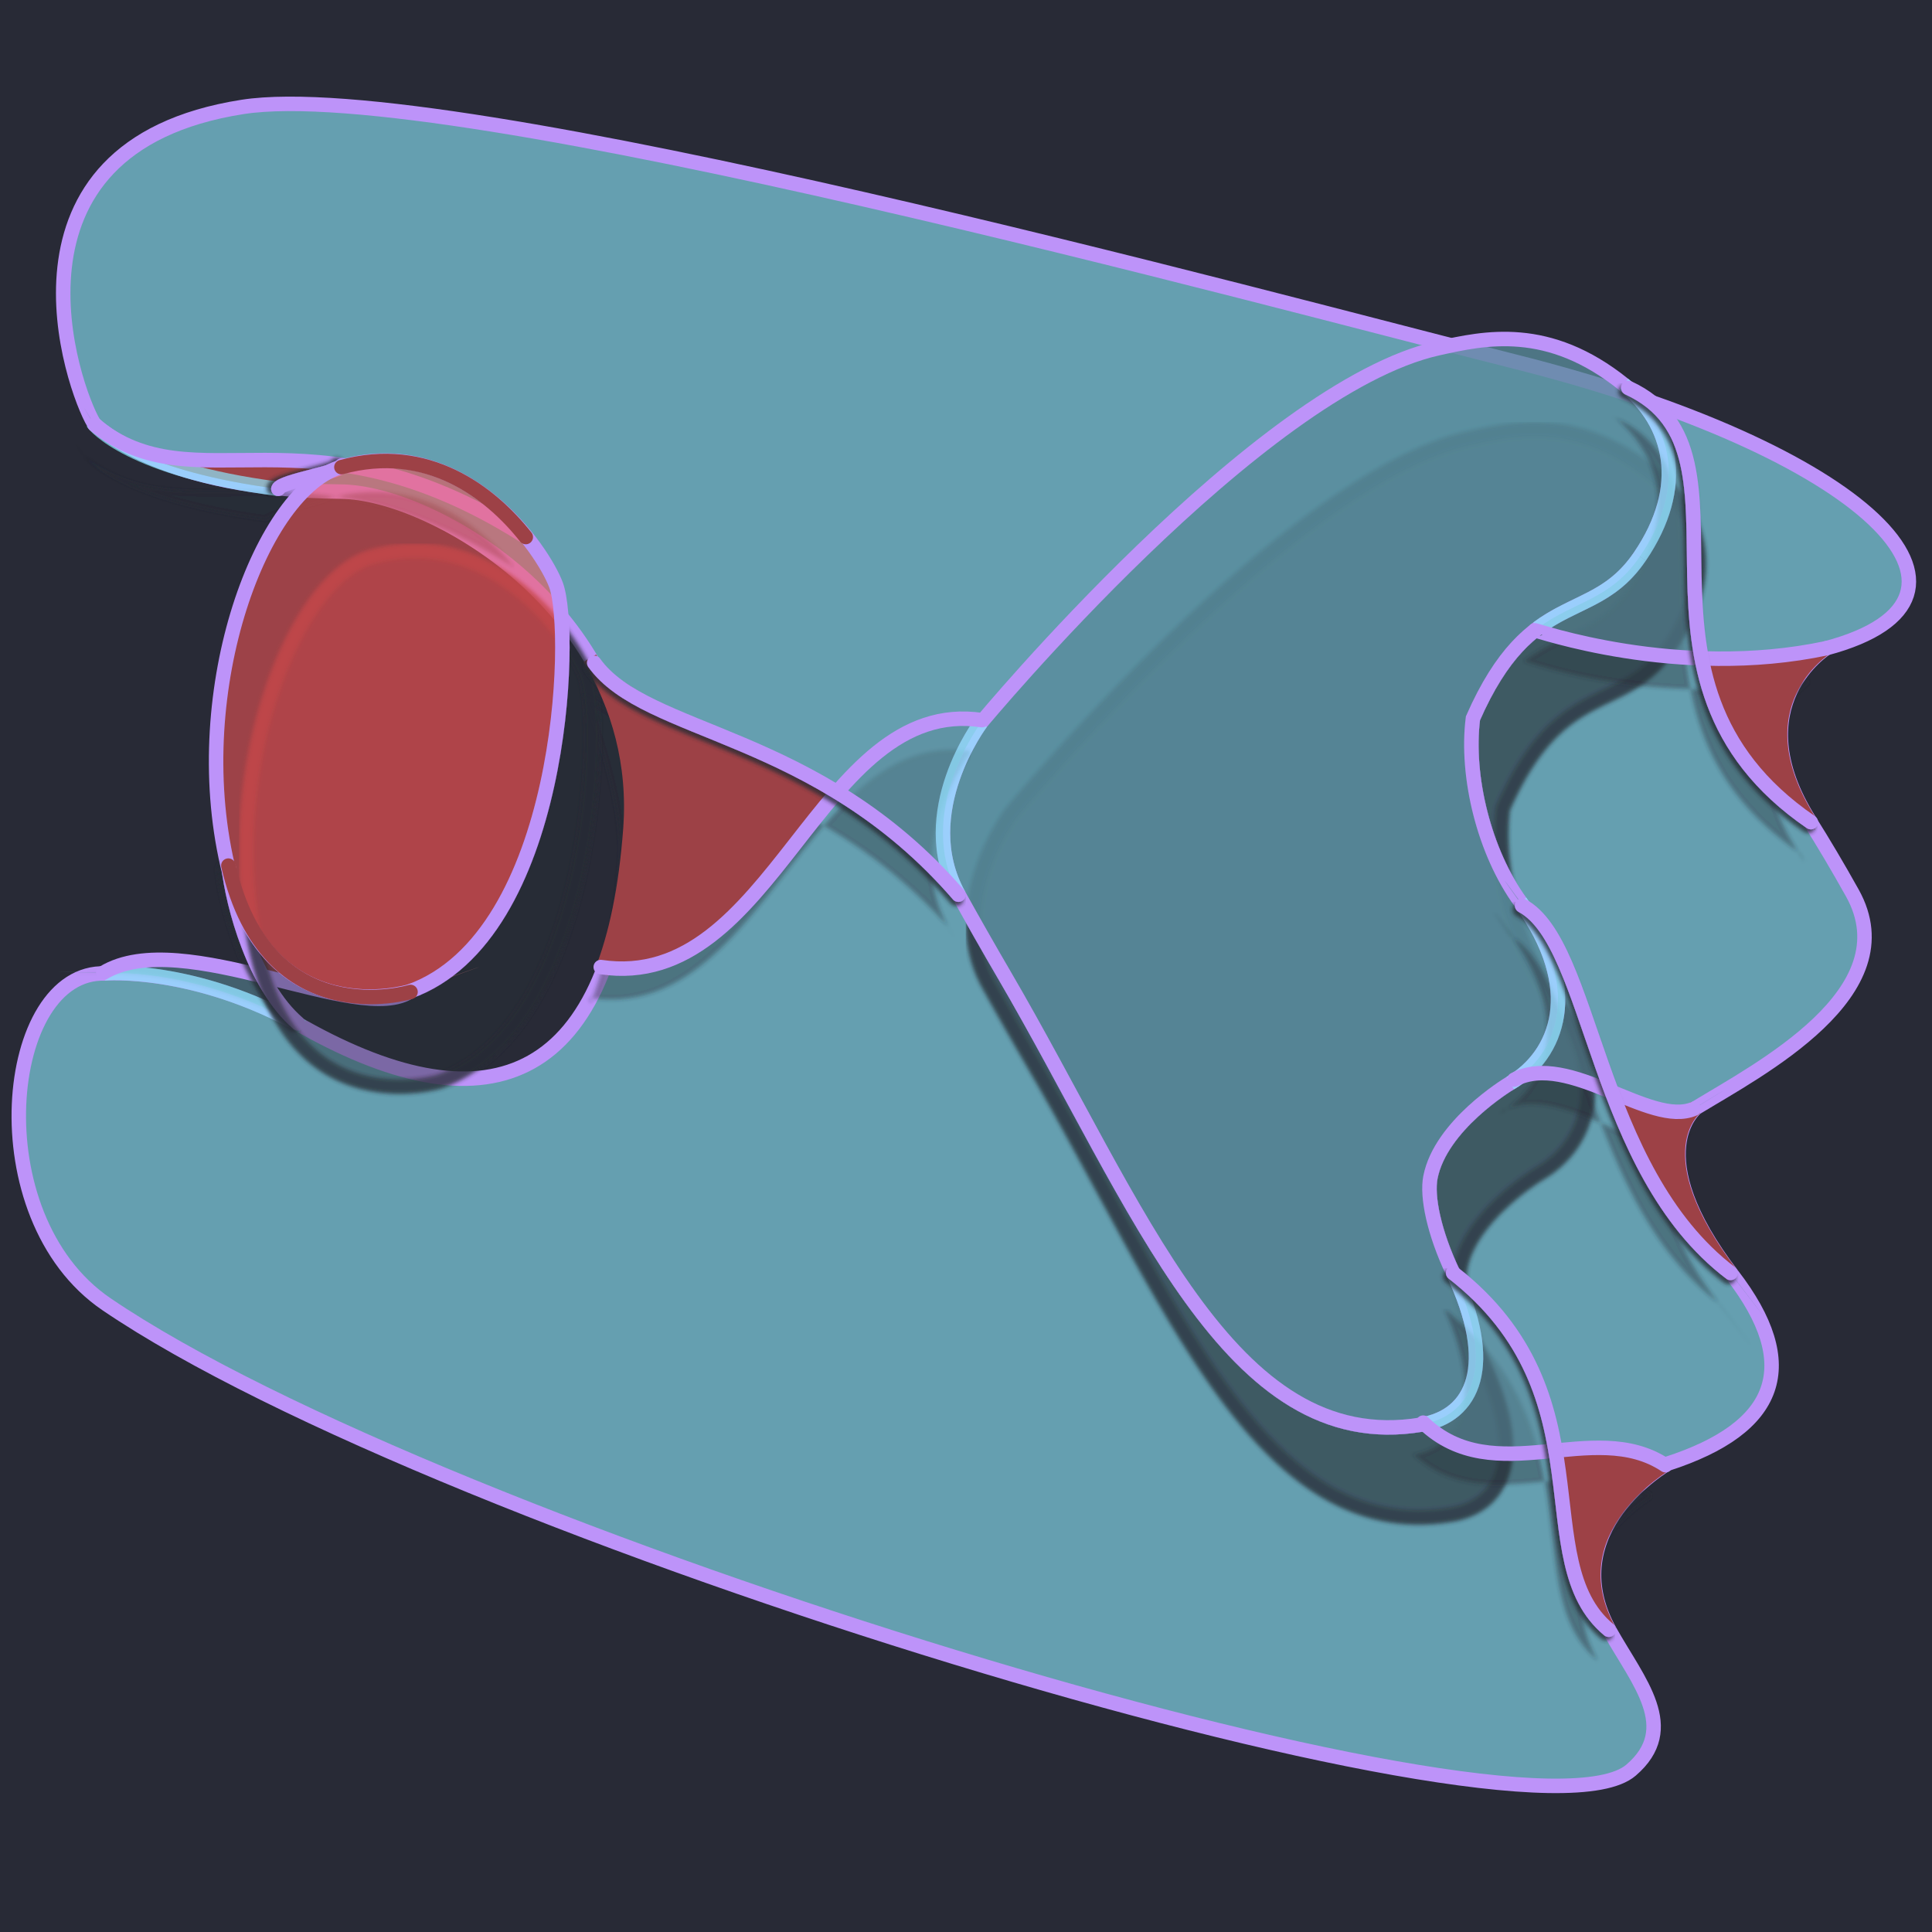
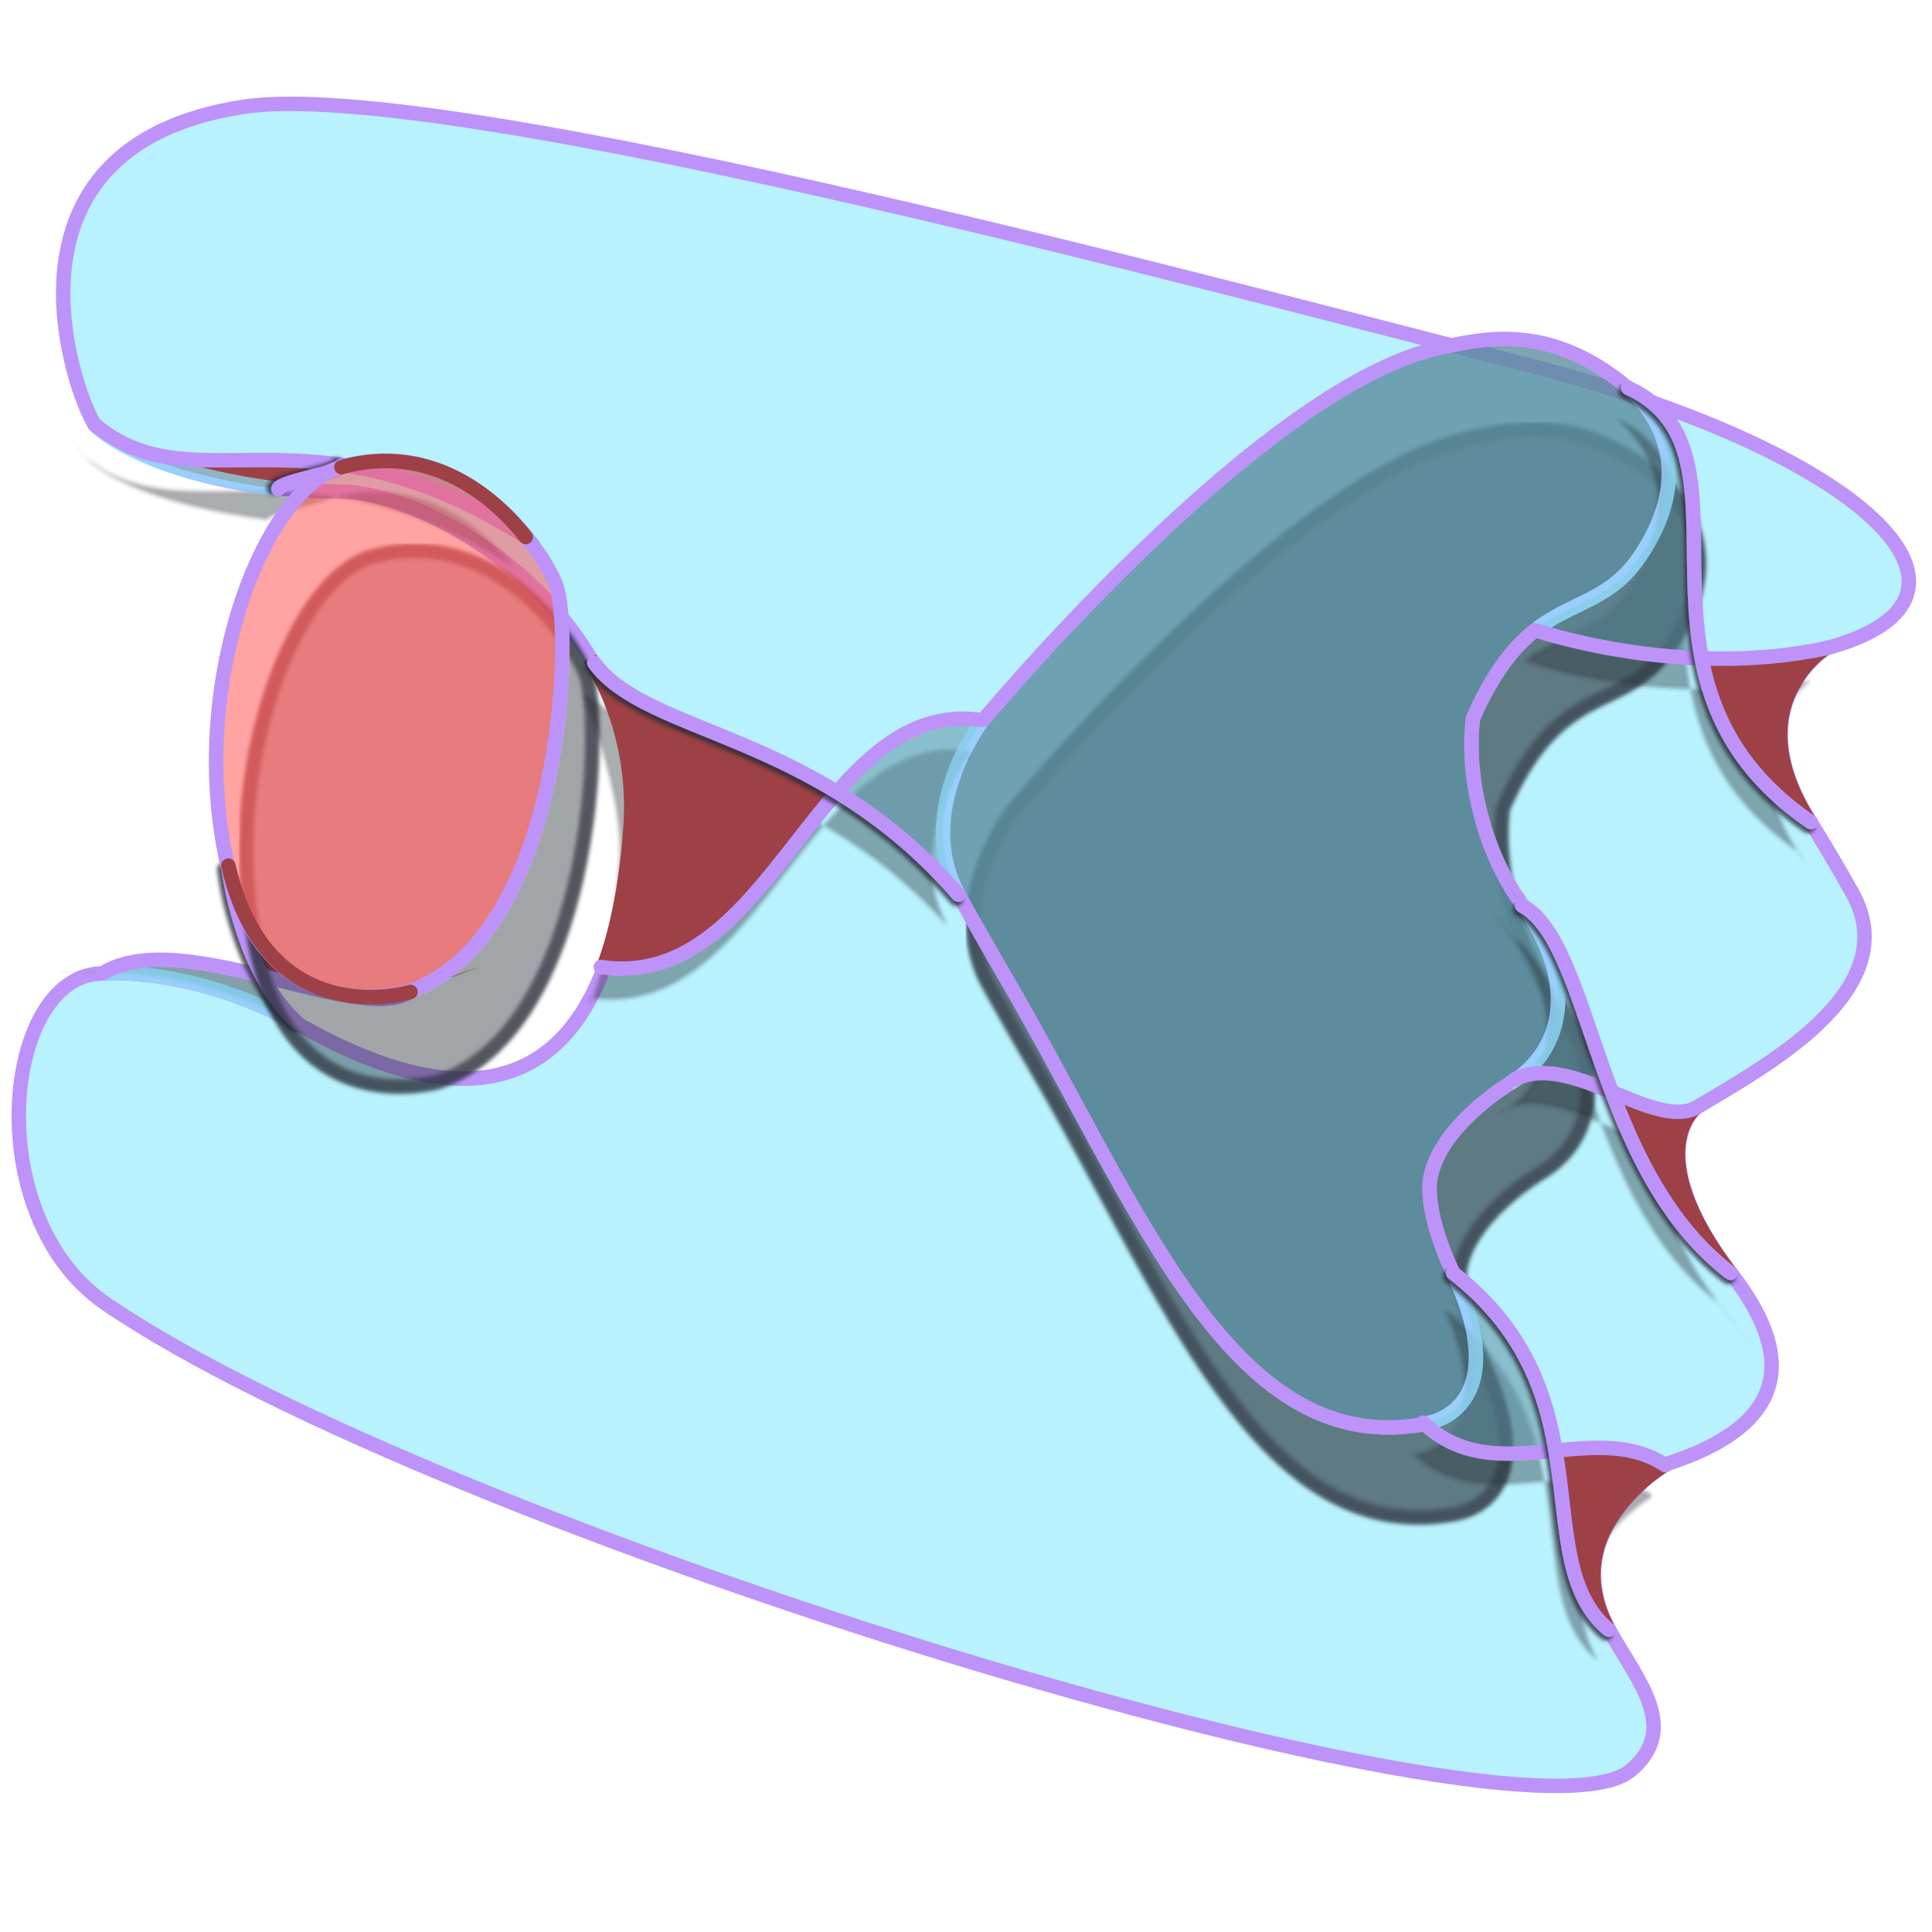
<svg xmlns="http://www.w3.org/2000/svg" xmlns:ns1="http://vectornator.io" height="100%" stroke-miterlimit="10" style="fill-rule:nonzero;clip-rule:evenodd;stroke-linecap:round;stroke-linejoin:round;" version="1.1" viewBox="0 0 1000 1000" width="100%" xml:space="preserve">
  <defs>
    <filter color-interpolation-filters="sRGB" filterUnits="userSpaceOnUse" height="619.977" id="Filter" width="401.241" x="484.323" y="171.721">
      <feDropShadow dx="15.531" dy="46.625" flood-color="#282a36" flood-opacity="0.791" in="SourceGraphic" result="Shadow" stdDeviation="1" />
    </filter>
    <filter color-interpolation-filters="sRGB" filterUnits="userSpaceOnUse" height="249.564" id="Filter_2" width="160.712" x="782.297" y="198.978">
      <feDropShadow dx="-5.72" dy="16.009" flood-color="#282a36" flood-opacity="0.791" in="SourceGraphic" result="Shadow" stdDeviation="1" />
    </filter>
    <filter color-interpolation-filters="sRGB" filterUnits="userSpaceOnUse" height="242.885" id="Filter_3" width="141.382" x="770.669" y="455.909">
      <feDropShadow dx="-5.72" dy="16.009" flood-color="#282a36" flood-opacity="0.791" in="SourceGraphic" result="Shadow" stdDeviation="1" />
    </filter>
    <filter color-interpolation-filters="sRGB" filterUnits="userSpaceOnUse" height="200.696" id="Filter_4" width="132.782" x="728.405" y="661.312">
      <feDropShadow dx="-5.72" dy="16.009" flood-color="#282a36" flood-opacity="0.791" in="SourceGraphic" result="Shadow" stdDeviation="1" />
    </filter>
    <filter color-interpolation-filters="sRGB" filterUnits="userSpaceOnUse" height="179.518" id="Filter_5" width="209.02" x="299.313" y="342.538">
      <feDropShadow dx="-5.72" dy="16.009" flood-color="#282a36" flood-opacity="0.791" in="SourceGraphic" result="Shadow" stdDeviation="1" />
    </filter>
    <filter color-interpolation-filters="sRGB" filterUnits="userSpaceOnUse" height="85.178" id="Filter_6" width="236.734" x="35.41" y="211.307">
      <feDropShadow dx="-5.72" dy="16.009" flood-color="#282a36" flood-opacity="0.791" in="SourceGraphic" result="Shadow" stdDeviation="1" />
    </filter>
    <filter color-interpolation-filters="sRGB" filterUnits="userSpaceOnUse" height="128.767" id="Filter_7" width="222.454" x="27.561" y="404.943">
      <feDropShadow dx="-0.352" dy="-0.169" flood-color="#282a36" flood-opacity="0.791" in="SourceGraphic" result="Shadow" stdDeviation="1" />
    </filter>
    <filter color-interpolation-filters="sRGB" filterUnits="userSpaceOnUse" height="24.427" id="Filter_8" width="45.205" x="135.488" y="234.335">
      <feDropShadow dx="-2.342" dy="-0.51" flood-color="#282a36" flood-opacity="0.791" in="SourceGraphic" result="Shadow" stdDeviation="1" />
    </filter>
    <filter color-interpolation-filters="sRGB" filterUnits="userSpaceOnUse" height="93.03" id="Filter_9" width="48.364" x="109.89" y="443.699">
      <feDropShadow dx="-2.254" dy="0.816" flood-color="#282a36" flood-opacity="0.791" in="SourceGraphic" result="Shadow" stdDeviation="1" />
    </filter>
    <filter color-interpolation-filters="sRGB" filterUnits="userSpaceOnUse" height="334.035" id="Filter_10" width="204.753" x="108.106" y="234.654">
      <feDropShadow dx="15.531" dy="46.625" flood-color="#282a36" flood-opacity="0.791" in="SourceGraphic" result="Shadow" stdDeviation="1" />
    </filter>
    <filter color-interpolation-filters="sRGB" filterUnits="userSpaceOnUse" height="237.271" id="Filter_11" width="106.979" x="835.143" y="196.442">
      <feDropShadow dx="-1.41" dy="1.939" flood-color="#282a36" flood-opacity="0.791" in="SourceGraphic" result="Shadow" stdDeviation="1" />
    </filter>
    <filter color-interpolation-filters="sRGB" filterUnits="userSpaceOnUse" height="202.637" id="Filter_12" width="120.41" x="780.476" y="464.606">
      <feDropShadow dx="-1.098" dy="2.131" flood-color="#282a36" flood-opacity="0.791" in="SourceGraphic" result="Shadow" stdDeviation="1" />
    </filter>
    <filter color-interpolation-filters="sRGB" filterUnits="userSpaceOnUse" height="132.489" id="Filter_13" width="200.996" x="300.184" y="338.952">
      <feDropShadow dx="-1.139" dy="2.109" flood-color="#282a36" flood-opacity="0.791" in="SourceGraphic" result="Shadow" stdDeviation="1" />
    </filter>
    <filter color-interpolation-filters="sRGB" filterUnits="userSpaceOnUse" height="197.188" id="Filter_14" width="93.031" x="744.39" y="654.47">
      <feDropShadow dx="-1.511" dy="1.861" flood-color="#282a36" flood-opacity="0.791" in="SourceGraphic" result="Shadow" stdDeviation="1" />
    </filter>
  </defs>
  <clipPath id="ArtboardFrame">
    <rect height="1000" width="1000" x="0" y="0" />
  </clipPath>
-   <g clip-path="url(#ArtboardFrame)" id="Layer-2" ns1:layerName="Layer 2">
-     <path d="M-857.622-821.69L-857.622 1434.5L3117.35 1434.5L3117.35-821.69L-857.622-821.69ZM1563.41-441.877C1567.97-442.146 1572.37-440 1574.94-435.377C1582.5-421.769 1578.42-399.278 1566.38-366.034C1564.16-359.896 1561.69-353.48 1558.91-346.596C1555.88-339.087 1542.32-307.332 1540.94-303.284C1532.49-278.547 1512.04-213.431 1511.97-213.221C1493.82-155.047 1485.47-129.215 1473.94-97.252C1469.59-85.208 1464.2-71.769 1456.66-53.815C1453.56-46.436 1439.8-14.136 1436.16-5.471C1427.45 15.263 1420.74 32.028 1414.75 48.154C1404.91 74.695 1397.78 98.073 1393.28 118.966C1397.87 111.867 1404.02 102.215 1404.03 102.185C1419.16 79.039 1425.82 68.628 1433.6 55.467C1451.22 25.651 1464.93-0.715 1491.66-54.565C1492.04-55.325 1499.19-69.738 1500.53-72.44C1523.28-118.16 1538.07-146.29 1555.13-175.19C1559.36-182.361 1570.3-201.484 1570.47-201.784C1590.17-236.274 1599.57-251.788 1612.63-270.127C1626.52-289.647 1642.96-307.812 1661.28-323.94C1664.45-326.723 1669.28-329.24 1673.72-330.409C1676.75-331.206 1679.67-331.448 1682.57-330.815C1687.27-329.784 1691.07-326.463 1692.41-321.534C1693.87-316.182 1693.66-310.753 1692.16-304.971C1691.18-301.177 1689.99-298.131 1687.5-292.409C1685.82-288.542 1685.35-287.387 1684.72-285.69C1679.37-271.169 1674.54-259.792 1663.41-234.69C1663.21-234.247 1658.84-224.357 1657.22-220.659C1641.5-184.727 1628.12-154.768 1614.97-126.221C1607.33-109.63 1560.21-8.117 1551.72 10.216C1503.58 114.161 1441.45 257.955 1441.41 258.06C1437.17 268.224 1434.04 275.183 1424.91 294.966C1412.12 322.683 1406.27 336.36 1400.82 352.56C1398.63 359.033 1396.89 365.267 1395.38 371.373C1417.67 336.755 1437.06 300.026 1466.35 238.591C1468.11 234.897 1468.97 233.055 1472.85 224.904C1482.51 204.584 1520.55 122.481 1529.94 102.654C1559.71 39.833 1584.09-7.026 1609.78-48.846C1622.42-69.416 1633.47-85.466 1658.32-120.252C1658.81-120.946 1666.75-132.083 1669.66-136.19C1672.37-140.005 1679.35-150.852 1679.57-151.19C1691.84-170.388 1698.26-178.935 1708.57-187.659C1710-188.872 1711.43-189.782 1713.32-190.346C1717.52-191.606 1722.29-190.28 1725.07-186.19C1726.64-183.878 1727.03-181.718 1726.97-179.377C1726.94-178.289 1726.8-177.228 1726.57-176.065C1726-173.3 1724.99-170.195 1722.97-164.565C1722.86-164.257 1722.86-164.246 1722.75-163.94C1720.59-157.922 1720.13-156.597 1719.72-155.096C1719.26-153.391 1717.75-147.741 1717.63-147.284C1713.17-130.538 1710.63-121.918 1707.03-112.096C1697.63-86.403 1687.8-66.704 1664.63-24.471C1664.44-24.128 1664.44-24.127 1664.25-23.784C1650.26 1.724 1644.14 13.216 1637.22 27.685C1630.74 41.244 1626.06 52.7 1616.35 77.998C1616.24 78.273 1616.27 78.285 1616.16 78.56C1603.3 112.041 1597.04 126.861 1587.41 144.685C1584.33 150.388 1574.61 304.177 1566.37 319.341C1531.99 382.615 1488.24 324.525 1460.44 366.216C1453.26 376.995 1433.26 403.785 1433.22 403.841C1417.79 424.341 1411.12 433.58 1403.5 445.435C1400.52 450.081 1394.31 451.422 1389.66 448.435C1385.01 445.449 1383.67 439.268 1386.66 434.623C1394.64 422.216 1417.3 391.741 1417.35 391.685C1430.97 373.589 1436.88 365.478 1443.78 355.123C1471.18 314.037 1496.86 269.974 1530.97 207.185C1539.19 192.067 1566.71 140.923 1569.82 135.185C1578.91 118.369 1584.92 104.052 1597.47 71.373C1597.58 71.097 1597.59 71.117 1597.69 70.841C1607.6 45.054 1612.4 33.222 1619.19 19.029C1626.32 4.113 1632.55-7.575 1646.72-33.408C1646.91-33.752 1646.91-33.753 1647.1-34.096C1669.79-75.451 1679.31-94.537 1688.25-118.971C1690.22-124.355 1692-130.02 1693.91-136.627C1690.84-131.859 1688.31-127.93 1685.97-124.627C1683.04-120.497 1675.09-109.352 1674.6-108.659C1650.02-74.246 1639.13-58.423 1626.82-38.377C1601.58 2.708 1577.49 48.992 1548 111.216C1538.66 130.932 1500.63 213.057 1490.91 233.498C1487.03 241.654 1486.14 243.514 1484.38 247.216C1450.91 317.411 1430.37 356.131 1403.35 396.029C1402.35 397.493 1397.61 405.836 1397.44 406.123C1394.42 411.388 1392.52 414.453 1390.69 416.748C1389.92 417.714 1389.15 418.536 1388.28 419.279C1386.41 420.891 1384.35 421.992 1381.38 422.123C1376.5 422.338 1372.73 419.408 1371.13 415.498C1370.41 413.746 1370.19 412.123 1370.19 410.279C1370.19 389.739 1374.18 368.947 1381.85 346.185C1387.61 329.091 1393.67 314.946 1406.75 286.591C1415.77 267.047 1422.99 250.255 1423.03 250.154C1453.59 176.819 1485.33 105.97 1533.57 1.81C1542.06-16.536 1589.18-118.025 1596.82-134.596C1609.91-163.011 1623.21-192.836 1638.88-228.659C1640.51-232.396 1644.93-242.341 1645.13-242.784C1656.09-267.494 1660.79-278.612 1665.94-292.596C1666.75-294.794 1667.31-296.119 1669.16-300.377C1670.35-303.11 1670.66-304.252 1671.25-305.877C1655.4-291.511 1641.06-275.604 1628.91-258.534C1616.37-240.915 1607.22-225.793 1587.85-191.877C1587.68-191.578 1587.67-191.583 1587.5-191.284C1580.05-178.241 1576.65-172.283 1572.35-165.002C1555.59-136.617 1540.99-108.856 1518.44-63.533C1517.1-60.838 1509.98-46.452 1509.6-45.69C1482.66 8.585 1468.76 35.289 1450.82 65.654C1442.83 79.16 1420.76 113.186 1420.72 113.248C1409.53 130.377 1404.59 138.028 1398.63 147.654C1397.79 149.007 1396.51 151.728 1394.6 156.123C1394.42 156.526 1394.24 156.961 1394.03 157.435C1390.27 166.16 1390 166.753 1388.72 169.123C1388.19 170.122 1387.67 170.966 1387.1 171.748C1385.69 173.685 1384.27 175.07 1381.57 175.998C1375.33 178.14 1370.16 174.418 1368.44 169.498C1367.88 167.891 1367.72 166.445 1367.72 164.716C1367.72 131.019 1377.48 91.14 1396 41.217C1402.1 24.785 1408.91 7.752 1417.72-13.221C1421.39-21.948 1435.15-54.248 1438.22-61.565C1445.64-79.23 1450.92-92.375 1455.13-104.034C1466.53-135.629 1492.94-219.386 1493-219.596C1507.02-264.511 1513.51-284.792 1522.03-309.752C1523.7-314.625 1537.58-347.204 1540.35-354.065C1543.04-360.737 1545.43-366.956 1547.57-372.846C1553.76-389.965 1557.43-403.981 1558.44-413.596C1557.12-412.221 1556.8-411.829 1556.19-411.19C1536.36-390.483 1526.62-379.284 1517.5-365.471C1509.51-353.367 1500.37-336.688 1489.35-314.534C1485.84-307.487 1482.16-299.931 1478-291.252C1474.14-283.183 1461.44-256.301 1459.91-253.096C1453.07-238.738 1448.08-228.6 1443.63-220.034C1439.1-211.332 1426.38-189.584 1426.35-189.534C1419.93-178.673 1417.11-173.83 1413.75-167.752C1413-166.38 1411.83-163.796 1410.07-159.69C1409.96-159.434 1407.88-154.607 1407.38-153.44C1406.51-151.422 1405.85-149.979 1405.28-148.815C1404.9-148.024 1404.57-147.35 1404.22-146.752C1403.95-146.283 1403.65-145.853 1403.32-145.409C1402.54-144.382 1401.72-143.527 1400.35-142.69C1396.31-140.233 1390.6-140.59 1387.1-145.096C1385.48-147.182 1385.08-148.964 1384.97-150.971C1384.91-152.131 1385.01-153.115 1385.22-154.377C1389.6-180.647 1398.52-205.881 1414.28-240.627C1417.36-247.411 1418.63-250.191 1425.94-265.815C1437.49-290.502 1443.29-303.492 1449.07-318.502C1456.5-337.828 1461.65-355.376 1464.6-372.659C1464.94-374.679 1465.15-375.714 1466.07-380.127C1466.58-382.601 1466.86-384.044 1467.13-385.565C1467.94-390.16 1468.06-393.443 1467.69-395.94C1465.7-394.654 1463.53-392.983 1461.53-391.065C1447.67-377.752 1434.99-361.807 1420.72-340.596C1404.54-316.541 1389.31-290.381 1371.66-257.159C1365.55-245.654 1351.42-214.292 1351.38-214.19C1344.5-198.703 1341.29-191.677 1337.1-183.065C1334.33-177.386 1316.38-145.729 1315.25-143.69C1312.85-139.316 1310.64-135.254 1308.63-131.377C1302.6-119.774 1298.18-110.063 1295.47-102.127C1294.03-97.91 1293.12-94.311 1292.75-91.44C1292.67-90.829 1292.81-90.754 1292.78-90.252C1293.48-90.318 1293.48-90.246 1294.57-90.377C1299.46-90.97 1301.6-91.092 1304.57-90.721C1310.05-90.036 1313.91-85.045 1313.22-79.565C1312.54-74.085 1307.55-70.192 1302.07-70.877C1301.36-70.966 1300.1-70.881 1296.97-70.502C1292.08-69.91 1289.94-69.788 1286.97-70.159C1281.19-70.881 1276.35-73.912 1274.13-79.69C1271.24-87.194 1272.47-96.564 1276.57-108.565C1279.66-117.621 1284.43-128.18 1290.88-140.596C1292.97-144.625 1295.24-148.84 1297.72-153.346C1299.16-155.961 1316.69-186.832 1319.13-191.846C1323.19-200.177 1333.15-222.432 1333.19-222.534C1343.03-244.673 1347.6-254.509 1354-266.565C1371.95-300.348 1387.5-327.069 1404.13-351.784C1419.12-374.076 1432.6-391.016 1447.66-405.471C1451.52-409.181 1455.98-412.624 1460.28-414.846C1463.54-416.524 1466.71-417.564 1470-417.659C1474.93-417.8 1479.52-415.747 1482.53-411.596C1488.38-403.553 1489-394.506 1486.82-382.096C1486.5-380.319 1486.18-378.696 1485.63-376.034C1484.77-371.906 1484.57-370.994 1484.28-369.315C1481.94-355.607 1478.35-341.842 1473.5-327.409C1483.89-348.062 1492.84-364.419 1500.82-376.502C1510.8-391.623 1521.09-403.489 1541.72-425.034C1542.36-425.701 1542.63-425.977 1544.1-427.502C1544.71-428.142 1547.99-431.878 1548.19-432.096C1549.18-433.197 1550.07-434.158 1550.94-435.034C1553.64-437.743 1556.03-439.633 1558.85-440.815C1560.34-441.441 1561.89-441.788 1563.41-441.877ZM1060.16-126.471C1061.44-126.672 1062.79-126.65 1064.13-126.315C1069.49-124.975 1072.75-119.548 1071.41-114.19C1048.59-22.918 1033.91 74.771 1027.5 174.204C1024.27 224.278 1023.14 274.793 1024.13 325.154C1024.57 347.754 1026.81 371.478 1030.82 398.685C1031.4 402.658 1031.49 405.922 1031.44 413.716C1031.43 414.778 1031.41 415.282 1031.41 415.873C1031.38 422.771 1031.65 426.615 1032.41 429.373C1032.58 429.977 1032.76 430.478 1032.94 430.841C1033.02 431.006 1033.08 431.048 1033.13 431.123C1033.14 431.129 1033.18 431.142 1033.22 431.123C1033.65 430.91 1034.29 430.347 1035.1 429.31C1037.11 426.717 1039.13 422.47 1041.25 416.498C1042.29 413.577 1045.51 403.578 1045.44 403.779C1050.1 389.788 1052.31 377.091 1055.5 350.966C1055.57 350.451 1055.64 350.059 1055.75 349.123C1057.08 338.25 1057.71 333.336 1058.63 327.248C1062.47 301.769 1071.85 235.297 1071.88 235.123C1080.21 175.752 1084.02 149.349 1089.22 116.404C1090.28 109.706 1093.01 92.129 1093.03 91.998C1097.7 61.781 1099.87 48.14 1102.85 31.248C1103.09 29.872 1103.39 27.903 1103.75 25.154C1103.97 23.502 1104.77 17.18 1104.78 17.029C1105.78 9.234 1106.48 4.659 1107.28 1.248C1107.59-0.028 1107.9-1.122 1108.28-2.127C1109.17-4.43 1110.23-6.196 1112.57-7.815C1118.08-11.64 1124.21-9.358 1127.19-4.877C1128.19-3.379 1128.76-1.887 1129.22-0.034C1132.85 14.475 1133.97 29.729 1133.07 46.717C1132.36 60.067 1130.59 73.2 1127.22 92.529C1126.77 95.141 1126.38 97.323 1125.57 101.873C1121.86 122.654 1120.42 131.658 1119.25 142.81C1108.41 246.94 1101.93 326.987 1098.91 403.935C1098.83 405.832 1097.98 427.286 1097.82 431.623C1096.5 466.158 1095.74 492.647 1095.53 518.81C1095.41 534.77 1095.58 549.404 1095.91 563.248C1095.91 563.205 1095.97 562.373 1095.97 562.373C1097.36 541.96 1098.08 532.826 1099.38 521.404C1100.2 514.169 1103.76 481.375 1104.35 476.029C1111.45 411.772 1118.01 372.674 1130.35 332.591C1130.63 331.666 1130.94 330.688 1131.28 329.529C1131.58 328.536 1133.72 321.254 1134.19 319.748C1136.78 311.393 1139.21 305.185 1142.41 299.56C1146.67 292.081 1152.01 286.322 1158.91 282.56C1166.78 278.265 1174.35 281.492 1178.94 288.373C1181.36 291.994 1183.09 296.629 1184.66 302.529C1185.14 304.342 1185.6 306.21 1186.07 308.31C1186.24 309.109 1187.02 312.708 1187.1 313.06C1190.5 329.122 1191.96 342.021 1194.38 370.935C1194.4 371.218 1194.42 371.215 1194.44 371.498C1195.71 386.657 1196.36 393.807 1197.41 402.31C1198.68 412.599 1201.87 439.939 1201.94 440.529C1207.32 486.973 1210.1 508.508 1214.38 534.498C1223.89 592.247 1233.61 642.6 1244.82 690.216C1246.17 695.978 1251.02 717.165 1251.57 719.529C1262.62 767.656 1270.04 793.81 1281.69 821.154C1289.01 838.335 1294.85 850.283 1301.63 861.123C1309.91 874.363 1318.88 884.497 1329.19 891.685C1340.85 899.813 1360.23 899.998 1381.88 893.685C1384.14 893.024 1386.06 890.464 1390.22 882.029C1393.22 875.941 1394.67 873.282 1397.07 870.091C1400.38 865.673 1406.65 864.777 1411.07 868.091C1415.48 871.405 1416.38 877.673 1413.07 882.091C1411.68 883.937 1410.6 885.931 1408.16 890.873C1405.16 896.961 1403.68 899.651 1401.28 902.841C1397.59 907.772 1393.13 911.222 1387.47 912.873C1360.59 920.713 1335.53 920.483 1317.75 908.091C1305.01 899.207 1294.27 887.084 1284.66 871.716C1277.21 859.804 1270.98 847.057 1263.28 828.998C1251.03 800.255 1243.4 773.219 1232.1 723.998C1231.55 721.625 1226.69 700.518 1225.35 694.81C1214.03 646.708 1204.21 595.912 1194.63 537.748C1190.28 511.34 1187.48 489.568 1182.07 442.81C1182 442.22 1182.01 442.213 1181.94 441.623C1179.8 423.178 1178.82 414.974 1177.57 404.748C1176.48 395.903 1174.5 372.875 1174.47 372.591C1172.12 344.513 1170.68 332.184 1167.5 317.216C1167.42 316.845 1166.7 313.386 1166.53 312.654C1166.13 310.812 1165.75 309.192 1165.35 307.685C1164.92 306.077 1164.46 304.787 1164.03 303.56C1159.9 307.846 1156.64 314.827 1153.28 325.654C1152.85 327.054 1149.78 337.496 1149.47 338.498C1137.6 377.069 1131.2 415.156 1124.22 478.248C1123.63 483.571 1120.08 516.374 1119.25 523.654C1118.01 534.682 1115.91 563.729 1115.91 563.748C1114.5 584.447 1113.76 593.682 1112.44 605.248C1112.16 607.741 1112.1 610.053 1112.1 615.498C1112.1 616.219 1112.1 616.531 1112.1 616.935C1112.09 623.833 1111.88 627.914 1111 632.341C1109.73 638.78 1107.15 644.221 1102.78 648.591C1099.04 652.333 1093.77 653.976 1088.5 651.154C1085.04 649.299 1083.3 646.518 1082.07 642.935C1080.9 639.549 1080.25 635.321 1079.75 629.404C1079.64 628.12 1079.24 622.16 1079.19 621.435C1079.11 620.254 1079.04 619.398 1078.97 618.716C1076.26 591.619 1075.22 558.267 1075.53 518.654C1075.75 492.251 1076.49 465.591 1077.82 430.873C1077.98 426.526 1078.84 405.047 1078.91 403.154C1080.6 360.074 1083.51 315.554 1087.5 266.998C1084.28 289.69 1081.06 312.668 1078.41 330.248C1077.53 336.087 1075.44 352.887 1075.38 353.404C1072.03 380.819 1069.63 394.436 1064.41 410.091C1064.56 409.628 1061.26 419.914 1060.1 423.185C1057.32 431.001 1054.53 436.898 1050.91 441.56C1045.33 448.745 1037.88 452.491 1029.16 450.748C1020.7 449.056 1015.45 443.082 1013.13 434.716C1011.72 429.618 1011.37 424.482 1011.41 415.779C1011.41 415.163 1011.43 414.671 1011.44 413.591C1011.49 406.907 1011.41 404.164 1011.03 401.591C1006.92 373.61 1004.59 349.063 1004.13 325.529C1001.15 173.45 1017.25 19.971 1052-119.034C1053.01-123.052 1056.31-125.869 1060.16-126.471ZM1653.57 349.498C1655.82 349.498 1657.43 349.685 1660.91 350.185C1663.42 350.547 1664.44 350.654 1665.41 350.654C1670.93 350.654 1675.41 355.131 1675.41 360.654C1675.41 366.177 1670.93 370.654 1665.41 370.654C1663.16 370.654 1661.54 370.498 1658.07 369.998C1655.55 369.636 1654.53 369.498 1653.57 369.498C1653.16 369.498 1652.87 369.55 1652.66 369.591C1652.57 369.61 1652.53 369.592 1652.53 369.591C1644.62 373.55 1629.34 388.848 1617.97 405.029C1605.34 423.014 1599.68 438.799 1602.72 446.091C1602.77 446.217 1603.39 446.82 1604.28 447.279C1604.76 447.524 1605.24 447.694 1605.6 447.748C1609.01 446.56 1614.11 439.77 1621.07 426.654C1621.94 425.003 1625.72 417.689 1626.72 415.81C1628.96 411.608 1630.74 408.544 1632.5 405.904C1634.95 402.234 1637.32 399.487 1640.1 397.56C1644.73 394.346 1650.38 393.694 1655.5 396.623C1657.85 397.963 1659.06 399.57 1660.1 401.623C1660.56 402.553 1660.94 403.569 1661.32 404.716C1661.88 406.451 1662.45 408.619 1663.03 411.279C1664.02 415.746 1665.08 421.641 1666.19 428.623C1667.62 437.565 1668.9 447.289 1669.75 454.185C1670.33 453.38 1671 452.598 1671.88 451.873C1676.4 448.14 1681.68 448.782 1685.85 451.56C1690.54 454.691 1693.88 459.062 1696.28 464.529C1697.96 468.34 1699.03 472.132 1700.28 477.904C1700.38 478.322 1700.78 480.294 1700.85 480.623C1701.51 483.753 1701.9 485.348 1702.35 486.966C1703.74 492.016 1704.81 497.046 1705.85 502.841L1725 502.841C1725 502.842 1725 503.579 1725 504.498C1725 542.149 1727.88 574.237 1735.72 638.373C1735.88 639.673 1735.99 640.696 1736.28 643.091C1743.52 702.202 1746.19 728.65 1747.35 762.091C1747.82 775.89 1747.66 793.136 1746.44 808.373C1745.6 818.872 1744.3 827.9 1742.41 835.123C1739.79 845.106 1736.12 852.011 1729.78 855.529C1723.85 858.825 1717.27 858.091 1712.22 853.716C1708.92 850.859 1706.52 846.759 1704.38 841.216C1701.29 833.24 1698.71 822.233 1695.28 803.966C1695.1 803.008 1694.96 802.006 1694.78 801.06C1695.02 806.491 1695.25 811.751 1695.25 816.998C1695.25 819.094 1695.34 831.493 1695.35 833.904C1695.36 842.244 1695.22 848.407 1694.88 853.279C1694.66 856.422 1694.37 858.972 1693.91 861.06C1693.58 862.56 1693.14 863.888 1692.53 865.154C1691.25 867.827 1689.32 870.029 1685.94 871.154C1682.26 872.382 1678.71 871.727 1675.6 869.966C1673.74 868.918 1672.08 867.479 1670.41 865.685C1668 863.097 1665.44 859.574 1662.38 854.779C1658.74 849.081 1643.29 822.446 1644.41 824.341C1638.5 814.353 1633.71 806.854 1629.19 800.779C1623.44 793.045 1618.57 788.32 1615.32 786.966C1614.93 786.806 1614.69 786.766 1614.53 786.748C1614.42 786.808 1614.26 786.903 1613.97 787.185C1613.39 787.757 1612.74 788.64 1612.03 789.841C1606.89 798.593 1603.38 808.817 1601 821.373C1599.14 831.235 1598.25 839.642 1596.72 858.748C1596.53 861.116 1596.48 862.035 1596.38 863.279C1594.53 885.98 1592.77 898.868 1588.97 912.498C1583.93 930.582 1575.81 945.538 1563.35 957.998C1559.92 961.428 1556.31 963.565 1552.69 964.685C1553.03 967.893 1553.13 970.625 1552.78 973.248C1551.99 979.315 1549.02 984.347 1543.41 987.154C1536.46 990.63 1529.77 988.092 1525.38 982.498C1523.17 979.678 1521.57 976.32 1519.82 971.623C1519.43 970.587 1517.64 965.557 1517.25 964.591C1515.03 959.043 1513.41 952.423 1511.25 941.31C1510.86 939.269 1509.5 932.12 1509.38 931.498C1508.62 927.548 1508.01 924.487 1507.38 921.529C1502.33 897.786 1496.24 884.671 1487.57 880.623C1481.4 877.744 1471.89 886.049 1460.47 905.716C1457.56 910.724 1455.49 914.677 1451.1 923.248C1441.79 941.421 1433.72 960.86 1426.88 981.373C1425.78 984.669 1424.99 986.835 1422.6 993.279C1419.61 1001.32 1417.69 1007.27 1416.41 1012.4C1416.74 1012.2 1417.06 1011.91 1417.41 1011.72C1422.21 1008.98 1428.29 1010.64 1431.03 1015.44C1433.77 1020.23 1432.11 1026.32 1427.32 1029.06C1426.57 1029.48 1425.19 1030.63 1422.1 1033.37C1417.73 1037.25 1416.01 1038.68 1413.53 1040.09C1410.54 1041.8 1407.62 1042.69 1403.97 1041.87C1398.51 1040.65 1395.64 1036.32 1395.07 1031.47C1394.16 1023.8 1394.87 1016.03 1396.94 1007.53C1398.44 1001.36 1400.14 996.281 1403.85 986.31C1406.15 980.097 1406.91 978.06 1407.91 975.06C1415.06 953.614 1423.5 933.254 1433.28 914.154C1437.83 905.274 1440.05 901.095 1443.19 895.685C1449.9 884.126 1456.39 875.286 1463.44 869.123C1473.55 860.294 1484.81 857.292 1496.03 862.529C1503.92 866.207 1509.98 872.738 1514.85 881.466C1514.8 880.533 1514.73 879.762 1514.69 878.81C1514.56 875.792 1514.1 862.931 1514.07 862.029C1513.9 857.68 1513.88 854.261 1513.97 846.654C1513.97 846.654 1514.03 841.354 1514.03 839.341C1514.03 838.046 1513.95 836.177 1513.66 831.685C1513.34 826.631 1513.22 824.667 1513.22 822.748C1513.22 821.967 1513.25 821.281 1513.32 820.623C1513.37 820.082 1513.44 819.56 1513.57 818.998C1513.85 817.726 1514.28 816.558 1515.22 815.216C1517.68 811.706 1522.32 809.757 1527.07 811.56C1529.6 812.523 1530.99 813.921 1532.1 815.654C1532.76 816.696 1533.14 817.63 1533.53 818.81C1544.74 852.438 1550.38 895.899 1551.22 941.56C1559.89 932.144 1565.87 920.966 1569.72 907.123C1573.08 895.07 1574.69 883.149 1576.44 861.654C1576.54 860.42 1576.6 859.513 1576.78 857.154C1578.37 837.329 1579.33 828.457 1581.38 817.654C1584.15 802.996 1588.35 790.63 1594.78 779.685C1601.55 768.192 1611.96 763.929 1622.97 768.498C1630.45 771.599 1637.51 778.458 1645.25 788.873C1650.27 795.626 1655.39 803.613 1661.63 814.154C1660.93 812.978 1669.66 827.856 1675.28 837.31C1675.29 835.972 1675.35 835.421 1675.35 833.935C1675.34 831.572 1675.25 819.159 1675.25 816.998C1675.25 803.34 1674.55 792.3 1672.25 764.091C1671.49 754.742 1671.09 749.749 1670.69 744.091C1668.25 709.634 1668.57 685.774 1672.97 663.748C1673.18 662.712 1673.41 661.859 1673.85 660.873C1674.41 659.612 1675.15 658.428 1676.44 657.279C1679.23 654.796 1683.34 653.88 1687.19 655.56C1689.57 656.598 1690.94 658.111 1691.94 659.841C1692.35 660.556 1692.65 661.194 1692.88 661.873C1693.11 662.573 1693.27 663.249 1693.41 663.998C1693.71 665.569 1693.92 667.455 1694.25 671.029C1694.29 671.414 1694.34 671.759 1694.41 672.498C1694.75 676.162 1694.92 677.892 1695.1 678.904C1697.66 693.62 1703.78 732.785 1703.91 733.654C1708.91 766.104 1711.48 781.809 1714.94 800.279C1717.88 815.931 1720.13 825.368 1722.41 831.873C1722.63 831.173 1722.86 830.821 1723.07 830.029C1724.61 824.131 1725.75 816.204 1726.5 806.779C1727.65 792.417 1727.8 775.88 1727.35 762.779C1726.22 730.112 1723.6 704.032 1716.44 645.498C1716.15 643.101 1716.04 642.111 1715.88 640.81C1715.83 640.412 1715.8 640.144 1715.75 639.748C1714.19 639.879 1712.62 639.765 1711.1 639.248C1708.9 638.5 1707.13 637.253 1705.47 635.591C1700.65 630.768 1698.13 624.734 1697.28 617.56C1696.73 612.835 1696.83 609.137 1697.44 600.841C1697.45 600.743 1697.46 600.721 1697.47 600.623C1697.98 593.696 1698.05 590.654 1697.66 587.623C1697.52 586.564 1697.22 584.269 1697.07 583.029C1694.04 559.453 1692.39 547.217 1690.25 533.31C1689.83 530.547 1688.65 522.386 1688.6 521.998C1687.38 513.426 1686.38 507.573 1685.35 502.404C1684.25 512.36 1683.02 523.324 1682.78 525.466C1682.63 526.839 1682.67 529.096 1682.85 534.435C1683.06 541.012 1683.09 543.549 1682.78 546.31C1682.65 547.52 1682.43 548.602 1682.1 549.685C1681.42 551.877 1680.35 553.832 1678.22 555.498C1674.73 558.238 1670.23 558.365 1666.63 556.435C1664.82 555.465 1663.54 554.239 1662.38 552.685C1659.26 548.532 1657.45 543.777 1656.57 538.31C1655.95 534.551 1655.8 531.29 1655.78 525.373C1655.78 524.991 1655.79 524.969 1655.78 524.591C1655.78 519.802 1655.73 517.778 1655.47 515.56C1654.57 507.667 1652.88 487.252 1652.88 487.216C1651.83 474.074 1651.31 468.196 1650.5 460.966C1649.86 455.145 1648.07 441.978 1646.44 431.748C1645.94 428.594 1645.51 426.674 1645.03 424.06C1644.78 424.533 1644.65 424.703 1644.38 425.216C1643.44 426.983 1639.65 434.278 1638.72 436.029C1634.62 443.762 1631.41 449.17 1627.88 453.841C1622.84 460.516 1617.58 465.007 1611.32 466.935C1601.04 470.096 1588.35 463.622 1584.25 453.779C1577.68 437.991 1585.27 416.769 1601.6 393.529C1614.7 374.88 1632.15 357.44 1643.6 351.716C1646.73 350.152 1650 349.498 1653.57 349.498Z" fill="#282a36" fill-rule="nonzero" opacity="1" stroke="#282a36" stroke-linecap="butt" stroke-linejoin="miter" stroke-width="116.778" />
-   </g>
  <g id="Layer-1" ns1:layerName="Layer 1">
    <path d="M156.849 531.486C100.432 499.893 54.455 503.861 54.455 503.861C1.579 501.963-11.845 629.531 55.125 675.072C228.599 793.038 788.873 963.708 844.215 916.231C869.53 894.513 848.033 870.536 833.415 844.535C803.722 791.72 862.91 757.682 862.91 757.682C920.857 738.962 932.375 706.415 896.75 660.086C847.846 596.487 877.994 573.344 877.994 573.344C910.396 553.608 987.501 513.685 958.773 462.227C951.266 448.781 943.878 436.321 936.612 424.776C898.682 364.508 945.293 335.52 945.293 335.52C1043.18 309.412 966.089 232.903 784.075 187.154C656.346 155.049 231.164 38.836 125.496 55.354C-6.771 76.029 37.967 201.497 48.45 218.888C49.315 220.324 84.446 253.836 176.284 254.447C224.781 254.769 334.887 319.117 326.671 429.298C317.003 558.955 255.237 586.581 156.849 531.486Z" fill="#8be9fd" fill-opacity="0.613" fill-rule="nonzero" opacity="1" stroke="#bd93f9" stroke-linecap="butt" stroke-linejoin="miter" stroke-width="7.492" />
    <path d="M507.829 373.992C507.829 373.992 651.531 200.764 744.545 180.201C768.356 174.936 801.337 167.522 840.399 198.978C865.593 219.268 873.468 251.783 848.792 288.057C824.256 324.126 792.415 303.39 762.389 371.797C758.593 402.002 768.303 441.21 786.973 466.815C819.841 511.888 806.225 546.173 781.738 560.588C779.886 561.678 745.706 582.596 740.401 609.267C738.421 619.22 742.177 637.927 752.039 658.69C774.643 706.278 762.87 732.86 735.631 737.391C636.085 753.952 589.64 624.204 519.767 504.542C511.543 490.459 503.661 476.583 496.232 463.193C472.589 420.584 507.829 373.992 507.829 373.992Z" fill="#5a8b9b" fill-opacity="0.773" fill-rule="nonzero" filter="url(#Filter)" stroke="#bd93f9" stroke-linecap="butt" stroke-linejoin="miter" stroke-width="7.492" ns1:shadowAngle="1.24926" ns1:shadowColor="#282a36" ns1:shadowOffset="49.1438" ns1:shadowOpacity="0.79054" ns1:shadowRadius="2" />
  </g>
  <g id="Layer-7" ns1:layerName="Layer 7">
    <path d="M842.798 200.749C916.359 234.682 828.935 351.383 937.285 425.527C937.285 425.527 943.512 436.214 936.246 424.669C898.316 364.401 944.394 335.897 942.976 336.138C857.2 350.718 794.686 325.885 794.427 326.254C794.427 326.254 784.749 333.503 795.844 325.201C814.876 310.959 833.292 310.843 848.792 288.057C873.468 251.783 833.292 310.843 848.792 288.057C873.468 251.783 865.593 219.268 840.399 198.978" fill="#5a8b9b" fill-opacity="0.5" fill-rule="nonzero" filter="url(#Filter_2)" stroke="none" ns1:shadowAngle="1.91395" ns1:shadowColor="#282a36" ns1:shadowOffset="17" ns1:shadowOpacity="0.79054" ns1:shadowRadius="2" />
    <path d="M783.794 558.833C812.167 543.92 854.058 583.695 876.786 573.901C876.786 573.901 910.03 553.501 877.628 573.238C877.628 573.238 847.479 596.381 896.384 659.98C932.008 706.308 895.738 658.866 895.738 658.866C825.284 605.276 824.438 488.276 787.82 468.721C787.82 468.721 768.303 441.21 786.973 466.815C819.841 511.888 806.225 546.173 781.738 560.588" fill="#5a8b9b" fill-opacity="0.5" fill-rule="nonzero" filter="url(#Filter_3)" stroke="none" ns1:shadowAngle="1.91395" ns1:shadowColor="#282a36" ns1:shadowOffset="17" ns1:shadowOpacity="0.79054" ns1:shadowRadius="2" />
    <path d="M753.188 661.312C773.618 706.169 762.839 731.704 737.406 737C757.436 755.611 781.504 753.151 805.281 750.844C800.045 720.936 788.703 689.156 753.188 661.312ZM805.281 750.844C811.919 788.753 808.778 823.634 832.625 843.5C806.334 795.2 853.293 763.372 860.688 758.75C860.815 758.454 861.015 758.211 861.188 757.938C844.426 747.275 824.962 748.934 805.281 750.844ZM737.406 737C737.154 736.765 736.876 736.617 736.625 736.375C736.728 736.606 736.738 736.88 736.812 737.125C737.013 737.086 737.208 737.041 737.406 737Z" fill="#5a8b9b" fill-opacity="0.5" fill-rule="nonzero" filter="url(#Filter_4)" stroke="none" ns1:shadowAngle="1.91395" ns1:shadowColor="#282a36" ns1:shadowOffset="17" ns1:shadowOpacity="0.79054" ns1:shadowRadius="2" />
    <path d="M311.218 503.547C318.954 484.156 324.048 459.453 326.305 429.191C328.844 395.137 306.516 341.798 307.569 342.545C388.177 399.738 433.792 395.666 496.073 463.085C496.073 463.085 503.661 476.583 496.232 463.193C472.589 420.584 507.829 373.992 507.829 373.992L508.333 372.75C423.451 360.041 400.705 513.982 310.949 500.543" fill="#5a8b9b" fill-opacity="0.5" fill-rule="nonzero" filter="url(#Filter_5)" stroke="none" ns1:shadowAngle="1.91395" ns1:shadowColor="#282a36" ns1:shadowOffset="17" ns1:shadowOpacity="0.79054" ns1:shadowRadius="2" />
    <path d="M272.144 277.977C253.961 254.954 221.277 229.547 176.706 241.792C135.298 253.168 176.768 241.091 176.768 241.091C177.729 244.108 145.618 248.941 144.076 253.026C144.076 253.026 177.208 257.347 143.977 253.04C67.525 243.132 48.949 220.217 48.083 218.782C37.601 201.39 48.909 219.799 48.909 219.799C101.259 262.976 158.476 206.46 270.495 276.907" fill="#5a8b9b" fill-opacity="0.5" fill-rule="nonzero" filter="url(#Filter_6)" stroke="none" ns1:shadowAngle="1.91395" ns1:shadowColor="#282a36" ns1:shadowOffset="17" ns1:shadowOpacity="0.79054" ns1:shadowRadius="2" />
    <path d="M156.483 531.379C100.065 499.786 54.089 503.755 54.089 503.755C1.212 501.856 53.418 503.571 53.418 503.571C94.428 478.699 186.748 531.583 212.64 512.939C212.64 512.939 292.002 484.758 212.487 513.417C212.487 513.417 138.464 536.181 118.197 448.039C97.137 356.447 118.391 449.129 118.391 449.129C120.526 468.553 131.503 510.088 154.262 529.667" fill="#5a8b9b" fill-opacity="0.5" fill-rule="nonzero" filter="url(#Filter_7)" stroke="none" ns1:shadowAngle="3.59031" ns1:shadowColor="#282a36" ns1:shadowOffset="0.390411" ns1:shadowOpacity="0.79054" ns1:shadowRadius="2" />
  </g>
  <g id="Layer-11" ns1:layerName="Layer 11">
    <path d="M942.969 336.125C921.242 339.818 901.045 340.97 882.938 340.656C882.811 341.021 882.779 341.39 882.625 341.75C882.315 342.474 881.866 342.941 881.5 343.562C887.489 372.259 901.665 400.775 936.406 424.875C936.252 424.63 936.419 424.925 936.25 424.656C898.32 364.388 944.386 335.884 942.969 336.125ZM936.406 424.875C942.901 435.16 937.281 425.531 937.281 425.531C936.97 425.319 936.714 425.088 936.406 424.875Z" fill="#9d4146" fill-rule="nonzero" opacity="1" stroke="none" />
    <path d="M833 561.75C832.508 562.564 831.938 563.315 831.312 564.031C832.301 564.43 833.267 564.785 834.25 565.188C833.813 564.033 833.427 562.9 833 561.75ZM834.25 565.188C847.21 599.412 864.651 635.019 895.344 658.562C850.228 598.985 874.771 575.715 877.188 573.656C877.171 573.667 876.781 573.906 876.781 573.906C865.839 578.622 850.43 571.817 834.25 565.188Z" fill="#9d4146" fill-rule="nonzero" opacity="1" stroke="none" />
    <path d="M819.75 749.656C815.455 749.886 811.1 750.301 806.75 750.719C806.58 751.178 806.463 751.641 806.25 752.094C806.074 752.468 805.82 752.742 805.625 753.094C811.761 790.121 809.255 824.032 832.625 843.5C807.582 797.493 849.691 765.997 860.188 759.094C860.243 758.559 860.298 758.029 860.406 757.5C847.967 749.903 834.092 748.89 819.75 749.656Z" fill="#9d4146" fill-rule="nonzero" opacity="1" stroke="none" />
    <path d="M307.562 342.531C306.51 341.784 328.852 395.134 326.312 429.188C324.161 458.035 319.357 481.697 312.219 500.656C366.385 507.839 396.099 453.936 430.219 413.656C430.219 413.635 430.218 413.615 430.219 413.594C430.153 412.651 430.095 411.675 430.062 410.375C394.481 390.159 357.834 378.2 307.562 342.531ZM312.219 500.656C311.785 500.599 311.375 500.597 310.938 500.531C310.938 500.531 310.554 501.565 310.531 501.625C310.938 501.779 311.331 501.942 311.719 502.125C311.881 501.623 312.042 501.125 312.219 500.656Z" fill="#9d4146" fill-rule="nonzero" opacity="1" stroke="none" />
    <path d="M49 219.875C53.089 224.531 74.629 244.045 143.969 253.031C144.091 253.047 143.942 253.016 144.062 253.031C145.474 249.293 172.421 244.932 176.25 241.906C176.52 241.832 176.441 241.858 176.719 241.781C177.704 241.511 178.651 241.359 179.625 241.125C123.066 232.177 84.883 249.387 49 219.875Z" fill="#9d4146" fill-rule="nonzero" opacity="1" stroke="none" />
    <path d="M110.406 414.25C113.087 425.972 118.406 449.125 118.406 449.125C119.846 462.221 125.402 485.277 135.781 504.969C135.941 505.046 136.163 505.033 136.312 505.125C136.482 505.23 136.601 505.356 136.75 505.469C150.226 508.779 163.139 512.055 174.875 514.312C153.456 509.577 128.701 493.754 118.188 448.031C107.657 402.235 107.725 402.528 110.406 414.25ZM178.281 515.031C192.258 517.483 204.063 517.986 211.344 513.688C208.738 514.411 194.833 517.86 178.281 515.031ZM211.344 513.688C211.629 513.608 212.5 513.406 212.5 513.406C292.015 484.747 212.625 512.938 212.625 512.938C212.226 513.225 211.774 513.434 211.344 513.688Z" fill="#9d4146" fill-rule="nonzero" opacity="1" stroke="none" />
  </g>
  <g id="Layer-3" ns1:layerName="Layer 3">
    <path d="M936.246 424.669C898.316 364.401 944.926 335.414 944.926 335.414" fill="none" opacity="1" stroke="#9d4146" stroke-linecap="butt" stroke-linejoin="miter" stroke-width="7.492" />
    <path d="M896.384 659.98C847.479 596.381 877.628 573.238 877.628 573.238" fill="none" opacity="1" stroke="#9d4146" stroke-linecap="butt" stroke-linejoin="miter" stroke-width="7.492" />
    <path d="M833.049 844.428C803.356 791.613 862.544 757.576 862.544 757.576" fill="none" opacity="1" stroke="#9d4146" stroke-linecap="butt" stroke-linejoin="miter" stroke-width="7.492" />
    <path d="M305.327 340.702C320.081 365.462 328.844 395.137 326.305 429.191C324.048 459.453 318.954 484.156 311.218 503.547" fill="none" opacity="1" stroke="#9d4146" stroke-linecap="butt" stroke-linejoin="miter" stroke-width="7.492" />
    <path d="M496.232 463.193C472.589 420.584 507.829 373.992 507.829 373.992" fill="none" opacity="1" stroke="#8be9fd" stroke-linecap="butt" stroke-linejoin="miter" stroke-opacity="0.69" stroke-width="7.492" />
    <path d="M752.039 658.69C774.643 706.278 762.87 732.86 735.631 737.391" fill="none" opacity="1" stroke="#8be9fd" stroke-linecap="butt" stroke-linejoin="miter" stroke-opacity="0.686" stroke-width="7.492" />
    <path d="M786.973 466.815C819.841 511.888 806.225 546.173 781.738 560.588" fill="none" opacity="1" stroke="#8be9fd" stroke-linecap="butt" stroke-linejoin="miter" stroke-opacity="0.686" stroke-width="7.492" />
    <path d="M848.792 288.057C833.292 310.843 814.876 310.959 795.844 325.201" fill="none" opacity="1" stroke="#8be9fd" stroke-linecap="butt" stroke-linejoin="miter" stroke-opacity="0.686" stroke-width="7.492" />
    <path d="M840.399 198.978C865.593 219.268 873.468 251.783 848.792 288.057" fill="none" opacity="1" stroke="#8be9fd" stroke-linecap="butt" stroke-linejoin="miter" stroke-opacity="0.686" stroke-width="7.492" />
    <path d="M156.483 531.379C100.065 499.786 54.089 503.755 54.089 503.755" fill="none" opacity="1" stroke="#8be9fd" stroke-linecap="butt" stroke-linejoin="miter" stroke-opacity="0.686" stroke-width="7.492" />
    <path d="M48.083 218.782C48.949 220.217 67.525 243.132 143.977 253.04" fill="none" opacity="1" stroke="#8be9fd" stroke-linecap="butt" stroke-linejoin="miter" stroke-opacity="0.686" stroke-width="7.492" />
  </g>
  <g id="Layer-6" ns1:layerName="Layer 6">
    <path d="M212.64 512.939C186.748 531.583 94.428 478.699 53.418 503.571" fill="none" opacity="1" stroke="#bd93f9" stroke-linecap="round" stroke-linejoin="miter" stroke-width="7.492" />
    <path d="M48.909 219.799C101.259 262.976 158.476 206.46 270.495 276.907" fill="none" opacity="1" stroke="#bd93f9" stroke-linecap="round" stroke-linejoin="miter" stroke-width="7.492" />
    <path d="M144.076 253.026C145.618 248.941 177.729 244.108 176.768 241.091" fill="none" filter="url(#Filter_8)" stroke="#bd93f9" stroke-linecap="round" stroke-linejoin="miter" stroke-width="7.492" ns1:shadowAngle="3.35599" ns1:shadowColor="#282a36" ns1:shadowOffset="2.39726" ns1:shadowOpacity="0.79054" ns1:shadowRadius="2" />
    <path d="M118.391 449.129C120.526 468.553 131.503 510.088 154.262 529.667" fill="none" filter="url(#Filter_9)" stroke="#bd93f9" stroke-linecap="round" stroke-linejoin="miter" stroke-width="7.492" ns1:shadowAngle="2.79447" ns1:shadowColor="#282a36" ns1:shadowOffset="2.39726" ns1:shadowOpacity="0.79054" ns1:shadowRadius="2" />
  </g>
  <g id="Layer-10" ns1:layerName="Layer 10">
    <path d="M212.041 513.177C291.556 484.518 296.931 327.354 287.794 302.787C281.148 284.919 240.323 224.115 177.088 241.488C135.68 252.865 96.69 356.207 117.75 447.799C138.017 535.941 212.041 513.177 212.041 513.177Z" fill="#ff5555" fill-opacity="0.546" fill-rule="nonzero" filter="url(#Filter_10)" stroke="#bd93f9" stroke-linecap="butt" stroke-linejoin="miter" stroke-width="7.492" ns1:shadowAngle="1.24926" ns1:shadowColor="#282a36" ns1:shadowOffset="49.1438" ns1:shadowOpacity="0.79054" ns1:shadowRadius="2" />
  </g>
  <g id="Layer-4" ns1:layerName="Layer 4">
    <path d="M118.197 448.039C138.464 536.181 212.487 513.417 212.487 513.417" fill="none" opacity="1" stroke="#9d4146" stroke-linecap="round" stroke-linejoin="miter" stroke-width="7.492" />
    <path d="M272.144 277.977C253.961 254.954 221.277 229.547 176.706 241.792" fill="none" opacity="1" stroke="#9d4146" stroke-linecap="round" stroke-linejoin="miter" stroke-width="7.492" />
  </g>
  <g id="Layer-8" ns1:layerName="Layer 8">
    <path d="M794.427 326.254C794.686 325.885 868.182 351.962 945.441 335.483" fill="none" opacity="1" stroke="#bd93f9" stroke-linecap="round" stroke-linejoin="miter" stroke-width="7.492" />
    <path d="M783.794 558.833C812.167 543.92 854.058 583.695 876.786 573.901" fill="none" opacity="1" stroke="#bd93f9" stroke-linecap="round" stroke-linejoin="miter" stroke-width="7.492" />
    <path d="M310.949 500.543C400.705 513.982 423.451 360.041 508.333 372.75" fill="none" opacity="1" stroke="#bd93f9" stroke-linecap="round" stroke-linejoin="miter" stroke-width="7.492" />
    <path d="M736.609 736.356C773.556 771.914 824.682 733.577 862.035 758.392" fill="none" opacity="1" stroke="#bd93f9" stroke-linecap="round" stroke-linejoin="miter" stroke-width="7.492" />
  </g>
  <g id="Layer-5" ns1:layerName="Layer 5">
    <path d="M842.798 200.749C916.359 234.682 828.935 351.383 937.285 425.527" fill="none" filter="url(#Filter_11)" stroke="#bd93f9" stroke-linecap="round" stroke-linejoin="miter" stroke-width="7.492" ns1:shadowAngle="2.19939" ns1:shadowColor="#282a36" ns1:shadowOffset="2.39726" ns1:shadowOpacity="0.79054" ns1:shadowRadius="2" />
    <path d="M787.82 468.721C824.438 488.276 825.284 605.276 895.738 658.866" fill="none" filter="url(#Filter_12)" stroke="#bd93f9" stroke-linecap="round" stroke-linejoin="miter" stroke-width="7.492" ns1:shadowAngle="2.04665" ns1:shadowColor="#282a36" ns1:shadowOffset="2.39726" ns1:shadowOpacity="0.79054" ns1:shadowRadius="2" />
    <path d="M307.569 343.088C334.45 380.647 422.782 378.389 496.073 463.085" fill="none" filter="url(#Filter_13)" stroke="#bd93f9" stroke-linecap="round" stroke-linejoin="miter" stroke-width="7.492" ns1:shadowAngle="2.06589" ns1:shadowColor="#282a36" ns1:shadowOffset="2.39726" ns1:shadowOpacity="0.79054" ns1:shadowRadius="2" />
    <path d="M752.147 658.854C833.261 722.062 789.84 807.986 832.686 843.55" fill="none" filter="url(#Filter_14)" stroke="#bd93f9" stroke-linecap="round" stroke-linejoin="miter" stroke-width="7.492" ns1:shadowAngle="2.25249" ns1:shadowColor="#282a36" ns1:shadowOffset="2.39726" ns1:shadowOpacity="0.79054" ns1:shadowRadius="2" />
  </g>
</svg>
